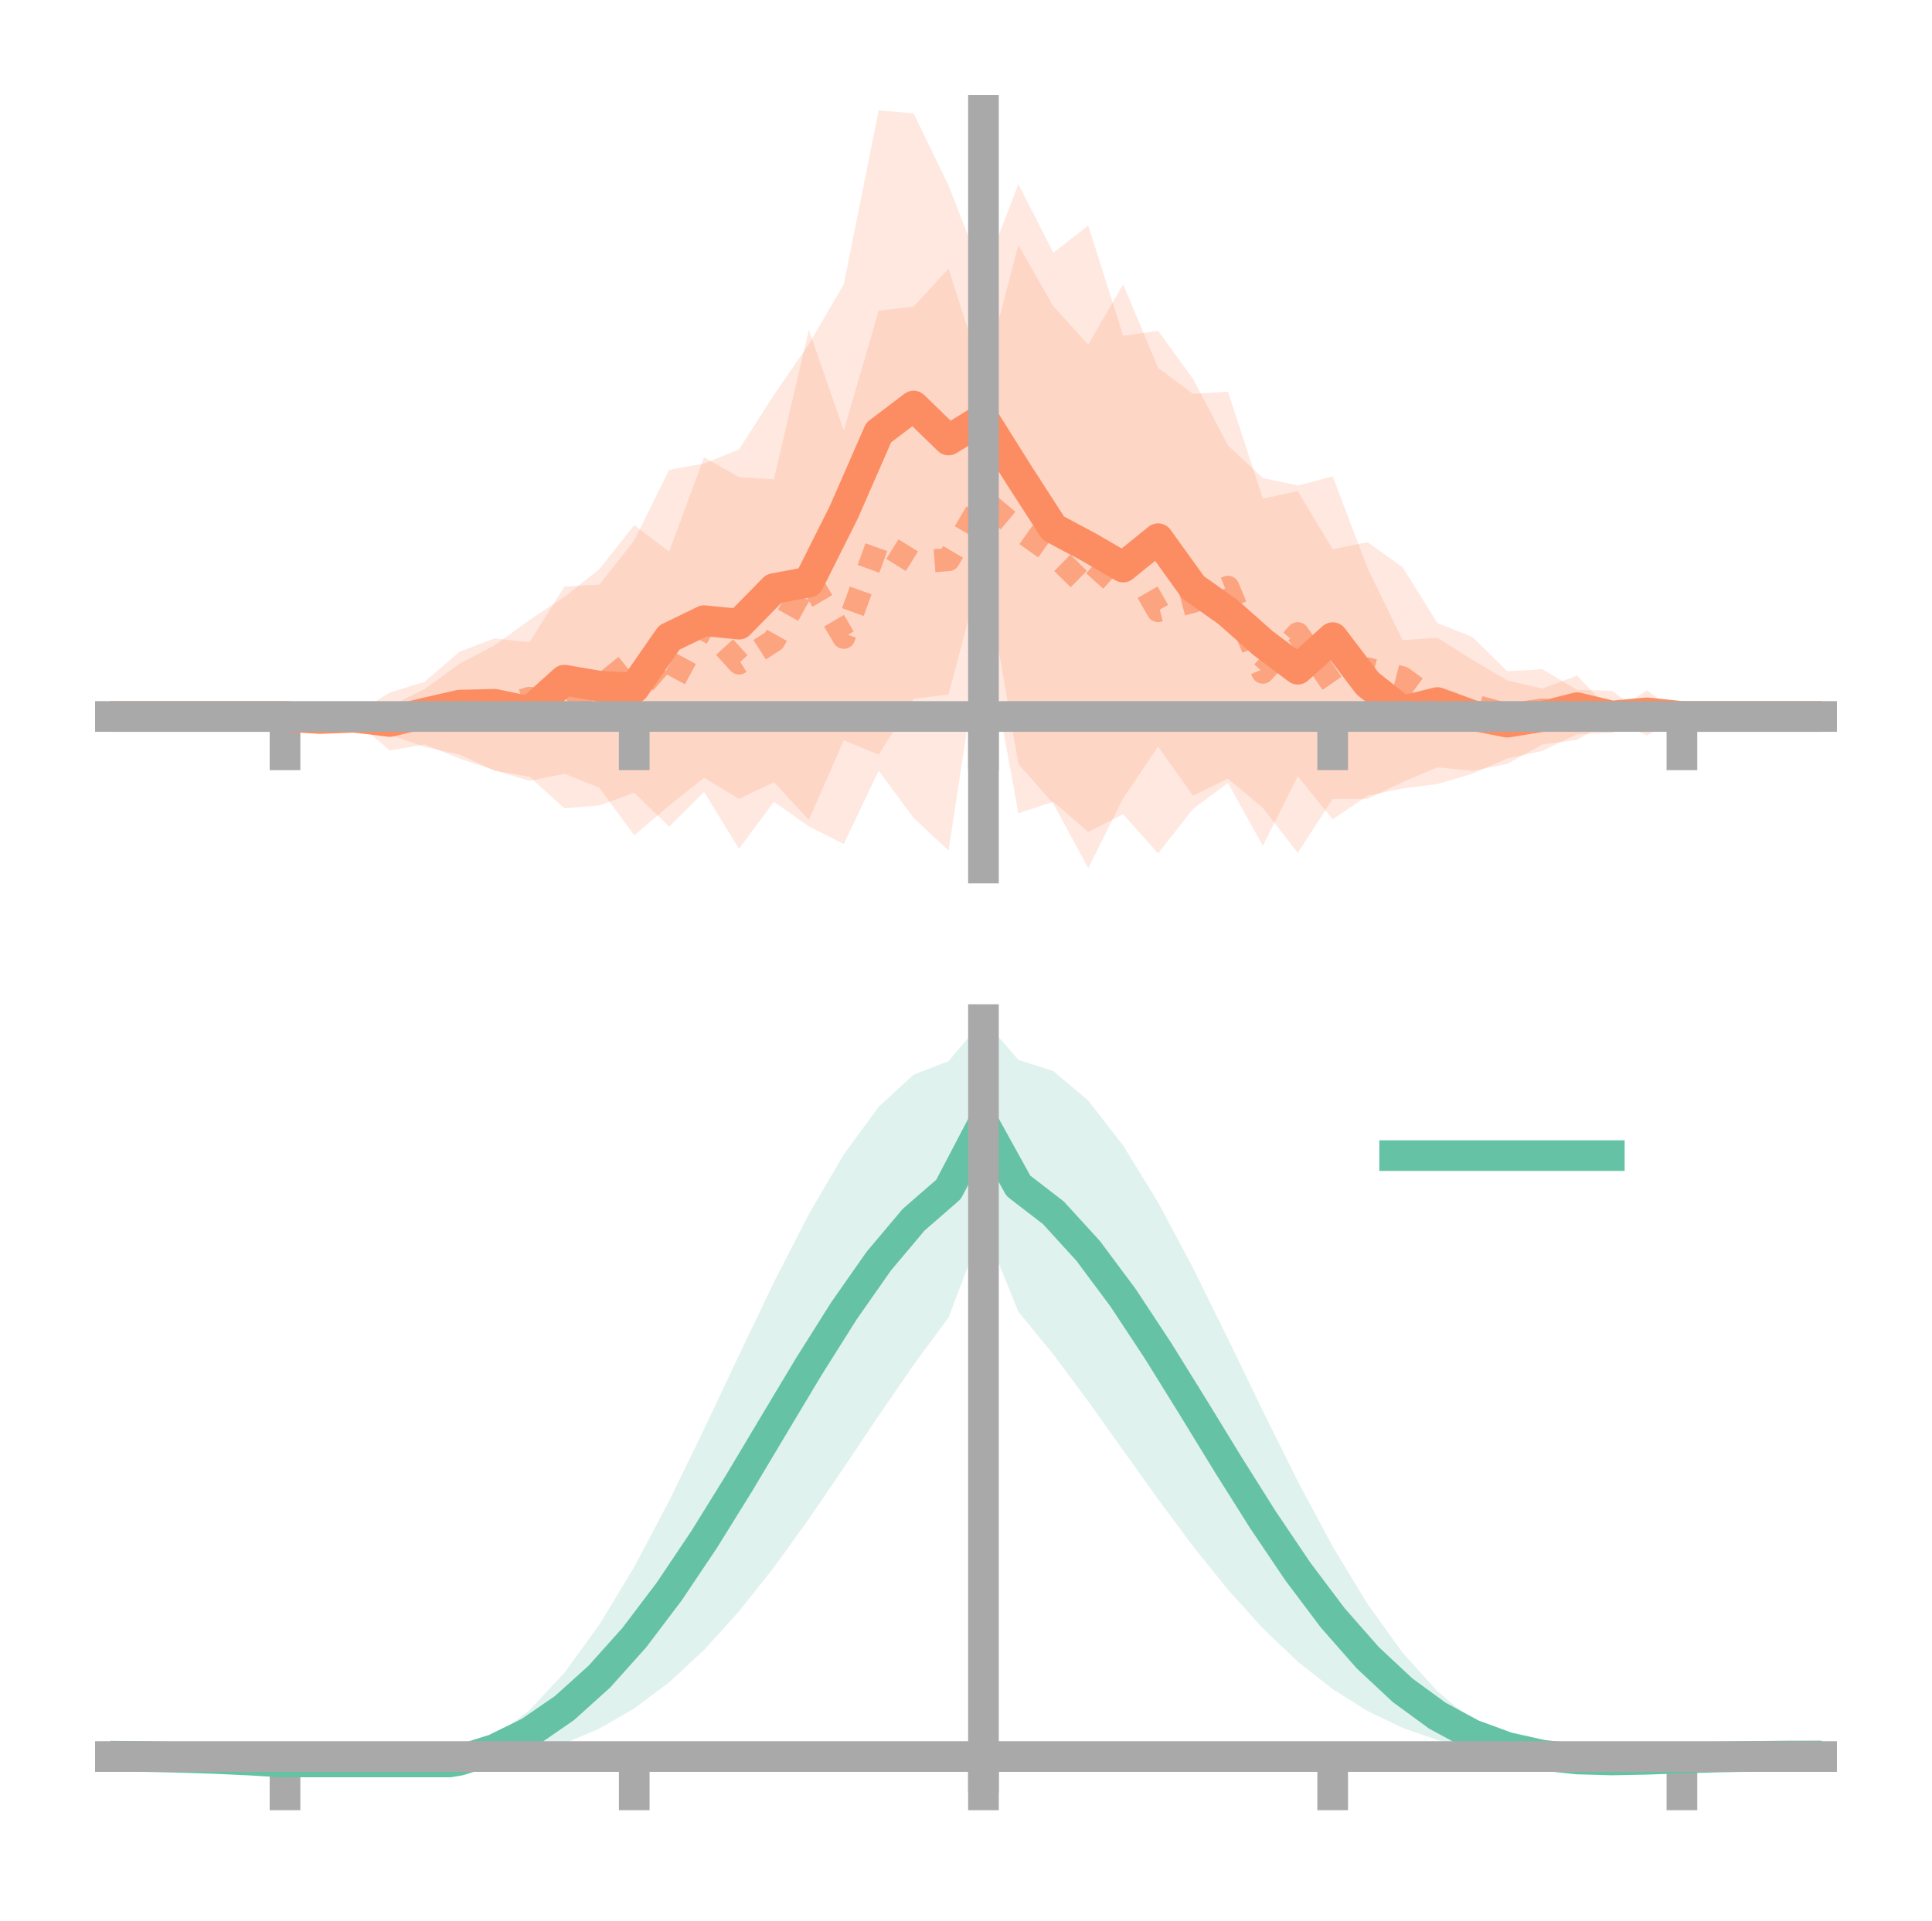
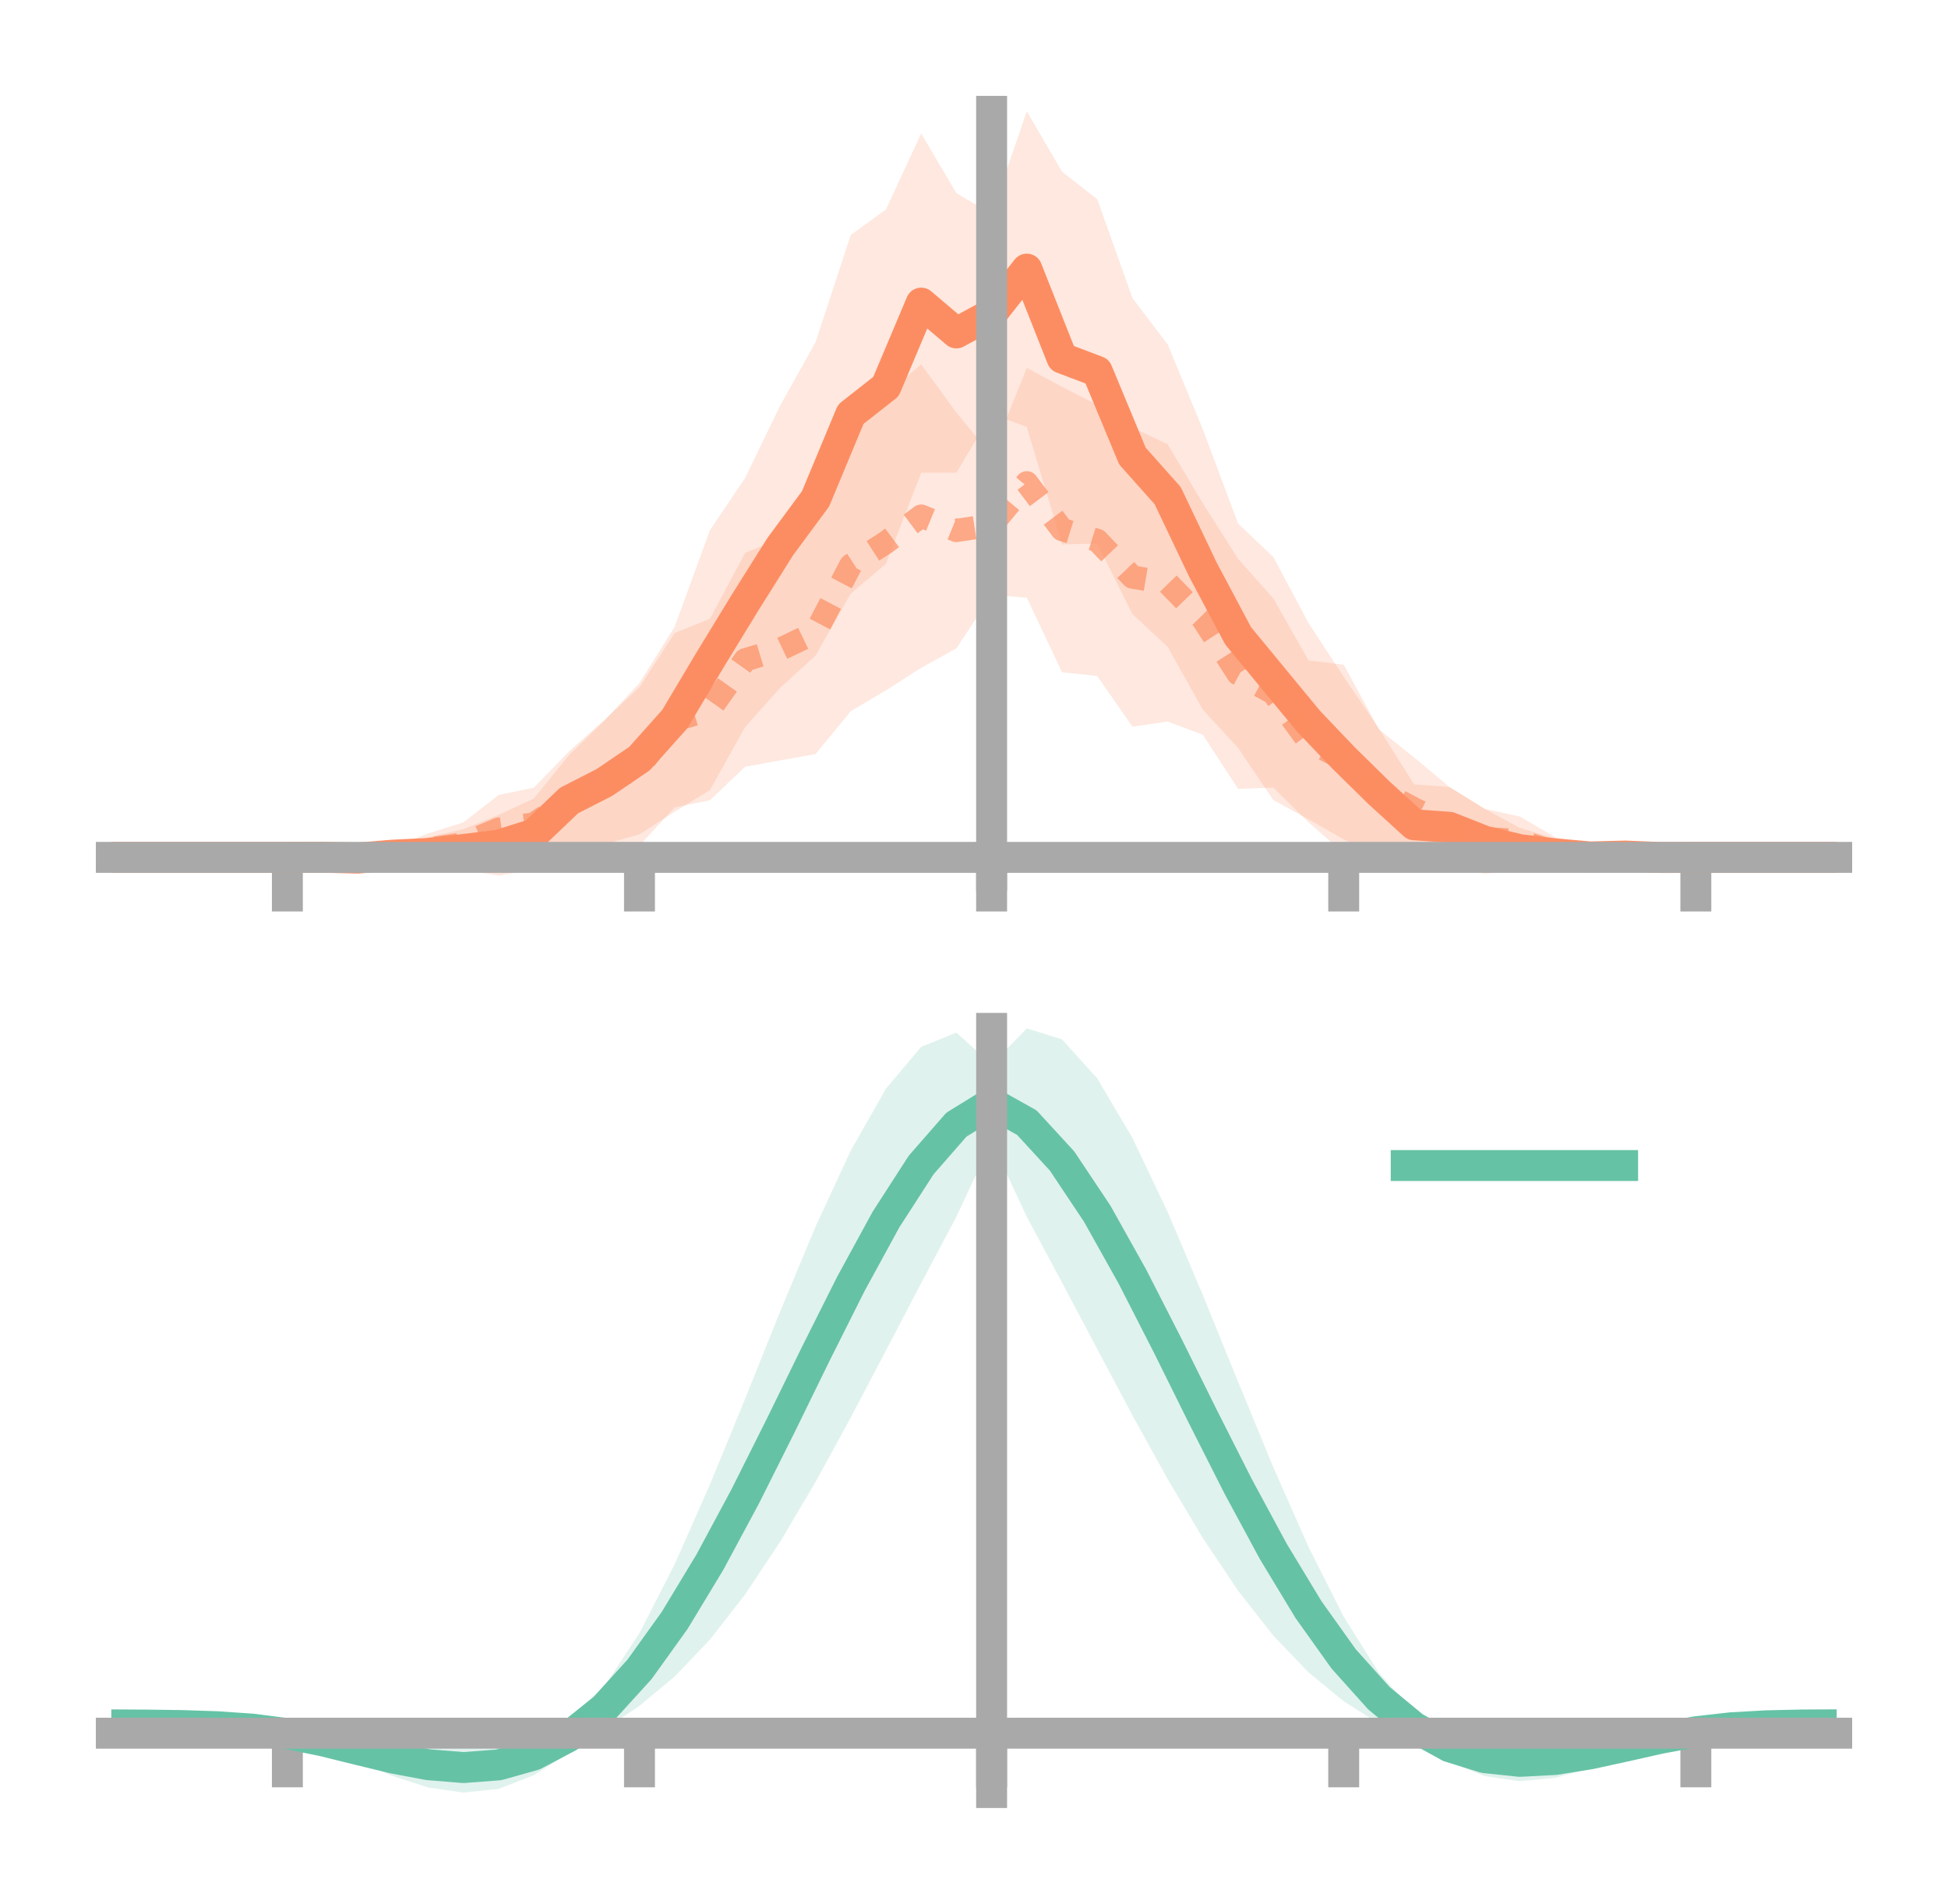
- <svg xmlns="http://www.w3.org/2000/svg" xmlns:xlink="http://www.w3.org/1999/xlink" height="125.266pt" version="1.1" viewBox="0 0 126 125.266" width="126pt">
+ <svg xmlns="http://www.w3.org/2000/svg" xmlns:xlink="http://www.w3.org/1999/xlink" height="123.12pt" version="1.1" viewBox="0 0 126 123.12" width="126pt">
  <defs>
    <style type="text/css">*{stroke-linecap:butt;stroke-linejoin:round;}</style>
  </defs>
  <g id="figure_1">
    <g id="patch_1">
-       <path d="M 0 125.266  L 126 125.266  L 126 0  L 0 0  z " style="fill:none;" />
+       <path d="M 0 123.12  L 126 123.12  L 126 0  L 0 0  z " style="fill:none;" />
    </g>
    <g id="axes_1">
      <g id="patch_2">
        <path d="M 7.2 56.618  L 118.8 56.618  L 118.8 7.2  L 7.2 7.2  z " style="fill:none;" />
      </g>
      <g id="PolyCollection_1">
-         <path clip-path="url(#pd3ff552a96)" d="M 7.2 46.731  L 7.2 46.731  L 9.478 46.731  L 11.755 46.731  L 14.033 46.731  L 16.31 46.731  L 18.588 46.731  L 20.865 46.111  L 23.143 46.559  L 25.42 45.171  L 27.698 44.469  L 29.976 42.505  L 32.253 41.639  L 34.531 41.891  L 36.808 38.259  L 39.086 38.134  L 41.363 35.258  L 43.641 30.642  L 45.918 30.235  L 48.196 29.314  L 50.473 25.766  L 52.751 22.451  L 55.029 18.548  L 57.306 7.2  L 59.584 7.397  L 61.861 12.098  L 64.139 17.937  L 66.416 12.016  L 68.694 16.484  L 70.971 14.709  L 73.249 21.908  L 75.527 21.577  L 77.804 24.715  L 80.082 29.053  L 82.359 31.179  L 84.637 31.667  L 86.914 31.074  L 89.192 37.069  L 91.469 41.755  L 93.747 41.597  L 96.024 43.043  L 98.302 44.381  L 100.58 44.911  L 102.857 44.064  L 105.135 46.475  L 107.412 45.022  L 109.69 46.731  L 111.967 46.731  L 114.245 46.731  L 116.522 46.731  L 118.8 46.731  L 118.8 46.731  L 118.8 46.731  L 116.522 46.731  L 114.245 46.731  L 111.967 46.731  L 109.69 46.731  L 107.412 47.961  L 105.135 46.928  L 102.857 48.256  L 100.58 48.555  L 98.302 49.826  L 96.024 50.274  L 93.747 50.049  L 91.469 51.007  L 89.192 52.102  L 86.914 52.108  L 84.637 55.627  L 82.359 52.689  L 80.082 50.781  L 77.804 51.894  L 75.527 48.697  L 73.249 52.06  L 70.971 56.618  L 68.694 52.414  L 66.416 49.822  L 64.139 36.649  L 61.861 45.297  L 59.584 45.575  L 57.306 49.223  L 55.029 48.282  L 52.751 53.471  L 50.473 51.014  L 48.196 52.105  L 45.918 50.729  L 43.641 52.539  L 41.363 54.485  L 39.086 51.376  L 36.808 50.466  L 34.531 50.932  L 32.253 50.233  L 29.976 49.478  L 27.698 48.559  L 25.42 48.947  L 23.143 46.994  L 20.865 47.617  L 18.588 46.731  L 16.31 46.731  L 14.033 46.731  L 11.755 46.731  L 9.478 46.731  L 7.2 46.731  z " style="fill:#fc8d62;fill-opacity:0.2;" />
+         <path clip-path="url(#p7f5a06cdef)" d="M 7.2 55.444  L 7.2 55.444  L 9.478 55.444  L 11.755 55.444  L 14.033 55.444  L 16.31 55.444  L 18.588 55.444  L 20.865 55.336  L 23.143 55.215  L 25.42 54.815  L 27.698 54.142  L 29.976 53.62  L 32.253 52.698  L 34.531 51.64  L 36.808 48.828  L 39.086 46.616  L 41.363 44.166  L 43.641 40.53  L 45.918 34.291  L 48.196 30.91  L 50.473 26.212  L 52.751 22.13  L 55.029 15.197  L 57.306 13.546  L 59.584 8.634  L 61.861 12.491  L 64.139 13.831  L 66.416 7.2  L 68.694 11.102  L 70.971 12.882  L 73.249 19.281  L 75.527 22.273  L 77.804 27.773  L 80.082 33.86  L 82.359 36.015  L 84.637 40.293  L 86.914 43.77  L 89.192 47.119  L 91.469 50.727  L 93.747 50.895  L 96.024 52.302  L 98.302 53.541  L 100.58 54.216  L 102.857 54.97  L 105.135 54.978  L 107.412 55.397  L 109.69 55.444  L 111.967 55.444  L 114.245 55.444  L 116.522 55.444  L 118.8 55.444  L 118.8 55.444  L 118.8 55.444  L 116.522 55.444  L 114.245 55.444  L 111.967 55.444  L 109.69 55.444  L 107.412 55.51  L 105.135 55.74  L 102.857 55.864  L 100.58 56.217  L 98.302 56.351  L 96.024 56.493  L 93.747 56.101  L 91.469 55.946  L 89.192 55.405  L 86.914 54.28  L 84.637 52.98  L 82.359 51.735  L 80.082 48.366  L 77.804 45.892  L 75.527 41.827  L 73.249 39.71  L 70.971 35.147  L 68.694 35.207  L 66.416 27.606  L 64.139 26.759  L 61.861 30.568  L 59.584 30.568  L 57.306 36.452  L 55.029 38.383  L 52.751 42.39  L 50.473 44.468  L 48.196 47.014  L 45.918 51.091  L 43.641 52.491  L 41.363 53.95  L 39.086 54.595  L 36.808 54.709  L 34.531 56.24  L 32.253 56.618  L 29.976 56.251  L 27.698 56.24  L 25.42 55.786  L 23.143 55.767  L 20.865 55.533  L 18.588 55.444  L 16.31 55.444  L 14.033 55.444  L 11.755 55.444  L 9.478 55.444  L 7.2 55.444  z " style="fill:#fc8d62;fill-opacity:0.2;" />
      </g>
      <g id="PolyCollection_2">
-         <path clip-path="url(#pd3ff552a96)" d="M 7.2 46.731  L 7.2 46.731  L 9.478 46.731  L 11.755 46.731  L 14.033 46.731  L 16.31 46.731  L 18.588 46.731  L 20.865 46.731  L 23.143 45.861  L 25.42 46.057  L 27.698 44.943  L 29.976 43.293  L 32.253 42.088  L 34.531 40.444  L 36.808 38.934  L 39.086 37.126  L 41.363 34.25  L 43.641 35.982  L 45.918 29.829  L 48.196 31.125  L 50.473 31.266  L 52.751 21.514  L 55.029 28.086  L 57.306 20.269  L 59.584 19.996  L 61.861 17.528  L 64.139 24.66  L 66.416 15.994  L 68.694 19.978  L 70.971 22.479  L 73.249 18.547  L 75.527 23.992  L 77.804 25.689  L 80.082 25.545  L 82.359 32.523  L 84.637 32.034  L 86.914 35.831  L 89.192 35.361  L 91.469 36.997  L 93.747 40.639  L 96.024 41.545  L 98.302 43.782  L 100.58 43.648  L 102.857 44.997  L 105.135 45.058  L 107.412 46.731  L 109.69 46.731  L 111.967 46.731  L 114.245 46.731  L 116.522 46.731  L 118.8 46.731  L 118.8 46.731  L 118.8 46.731  L 116.522 46.731  L 114.245 46.731  L 111.967 46.731  L 109.69 46.731  L 107.412 46.731  L 105.135 47.82  L 102.857 47.881  L 100.58 48.98  L 98.302 49.463  L 96.024 50.465  L 93.747 51.138  L 91.469 51.426  L 89.192 51.899  L 86.914 53.437  L 84.637 50.627  L 82.359 55.159  L 80.082 51.065  L 77.804 52.76  L 75.527 55.661  L 73.249 53.107  L 70.971 54.26  L 68.694 52.294  L 66.416 53.04  L 64.139 40.578  L 61.861 55.474  L 59.584 53.351  L 57.306 50.259  L 55.029 55.047  L 52.751 53.901  L 50.473 52.293  L 48.196 55.359  L 45.918 51.648  L 43.641 53.915  L 41.363 51.702  L 39.086 52.531  L 36.808 52.717  L 34.531 50.658  L 32.253 50.268  L 29.976 49.214  L 27.698 48.714  L 25.42 47.921  L 23.143 47.84  L 20.865 46.731  L 18.588 46.731  L 16.31 46.731  L 14.033 46.731  L 11.755 46.731  L 9.478 46.731  L 7.2 46.731  z " style="fill:#fc8d62;fill-opacity:0.2;" />
+         <path clip-path="url(#p7f5a06cdef)" d="M 7.2 55.444  L 7.2 55.444  L 9.478 55.444  L 11.755 55.444  L 14.033 55.444  L 16.31 55.444  L 18.588 55.444  L 20.865 55.368  L 23.143 55.068  L 25.42 54.744  L 27.698 53.9  L 29.976 53.179  L 32.253 51.41  L 34.531 50.936  L 36.808 48.591  L 39.086 46.564  L 41.363 44.439  L 43.641 40.936  L 45.918 40.022  L 48.196 35.76  L 50.473 34.801  L 52.751 33.028  L 55.029 27.122  L 57.306 25.511  L 59.584 23.564  L 61.861 26.687  L 64.139 29.447  L 66.416 23.791  L 68.694 25.017  L 70.971 26.179  L 73.249 27.646  L 75.527 28.737  L 77.804 32.557  L 80.082 36.138  L 82.359 38.702  L 84.637 42.709  L 86.914 42.984  L 89.192 47.173  L 91.469 48.984  L 93.747 50.889  L 96.024 52.302  L 98.302 52.803  L 100.58 54.135  L 102.857 54.573  L 105.135 55.07  L 107.412 55.32  L 109.69 55.444  L 111.967 55.444  L 114.245 55.444  L 116.522 55.444  L 118.8 55.444  L 118.8 55.444  L 118.8 55.444  L 116.522 55.444  L 114.245 55.444  L 111.967 55.444  L 109.69 55.444  L 107.412 55.556  L 105.135 55.741  L 102.857 55.867  L 100.58 56.144  L 98.302 55.925  L 96.024 56.145  L 93.747 55.943  L 91.469 55.644  L 89.192 55.019  L 86.914 55.166  L 84.637 53.175  L 82.359 50.93  L 80.082 51.013  L 77.804 47.517  L 75.527 46.661  L 73.249 46.993  L 70.971 43.716  L 68.694 43.471  L 66.416 38.649  L 64.139 38.468  L 61.861 41.925  L 59.584 43.187  L 57.306 44.643  L 55.029 45.988  L 52.751 48.765  L 50.473 49.169  L 48.196 49.584  L 45.918 51.75  L 43.641 52.207  L 41.363 54.681  L 39.086 54.742  L 36.808 54.91  L 34.531 55.629  L 32.253 55.826  L 29.976 55.971  L 27.698 55.917  L 25.42 55.886  L 23.143 55.732  L 20.865 55.515  L 18.588 55.444  L 16.31 55.444  L 14.033 55.444  L 11.755 55.444  L 9.478 55.444  L 7.2 55.444  z " style="fill:#fc8d62;fill-opacity:0.2;" />
      </g>
      <g id="matplotlib.axis_1">
        <g id="xtick_1">
          <g id="line2d_1">
            <defs>
-               <path d="M 0 0  L 0 3.5  " id="m29bb8d65c0" style="stroke:#a9a9a9;stroke-width:2;" />
+               <path d="M 0 0  L 0 3.5  " id="m147795ba3a" style="stroke:#a9a9a9;stroke-width:2;" />
            </defs>
            <g>
-               <use style="fill:#a9a9a9;stroke:#a9a9a9;stroke-width:2;" x="18.588" xlink:href="#m29bb8d65c0" y="46.731" />
+               <use style="fill:#a9a9a9;stroke:#a9a9a9;stroke-width:2;" x="18.588" xlink:href="#m147795ba3a" y="55.444" />
            </g>
          </g>
        </g>
        <g id="xtick_2">
          <g id="line2d_2">
            <g>
-               <use style="fill:#a9a9a9;stroke:#a9a9a9;stroke-width:2;" x="41.363" xlink:href="#m29bb8d65c0" y="46.731" />
+               <use style="fill:#a9a9a9;stroke:#a9a9a9;stroke-width:2;" x="41.363" xlink:href="#m147795ba3a" y="55.444" />
            </g>
          </g>
        </g>
        <g id="xtick_3">
          <g id="line2d_3">
            <g>
-               <use style="fill:#a9a9a9;stroke:#a9a9a9;stroke-width:2;" x="64.139" xlink:href="#m29bb8d65c0" y="46.731" />
+               <use style="fill:#a9a9a9;stroke:#a9a9a9;stroke-width:2;" x="64.139" xlink:href="#m147795ba3a" y="55.444" />
            </g>
          </g>
        </g>
        <g id="xtick_4">
          <g id="line2d_4">
            <g>
-               <use style="fill:#a9a9a9;stroke:#a9a9a9;stroke-width:2;" x="86.914" xlink:href="#m29bb8d65c0" y="46.731" />
+               <use style="fill:#a9a9a9;stroke:#a9a9a9;stroke-width:2;" x="86.914" xlink:href="#m147795ba3a" y="55.444" />
            </g>
          </g>
        </g>
        <g id="xtick_5">
          <g id="line2d_5">
            <g>
-               <use style="fill:#a9a9a9;stroke:#a9a9a9;stroke-width:2;" x="109.69" xlink:href="#m29bb8d65c0" y="46.731" />
+               <use style="fill:#a9a9a9;stroke:#a9a9a9;stroke-width:2;" x="109.69" xlink:href="#m147795ba3a" y="55.444" />
            </g>
          </g>
        </g>
      </g>
      <g id="matplotlib.axis_2" />
      <g id="line2d_6">
-         <path clip-path="url(#pd3ff552a96)" d="M 7.2 46.731  L 9.478 46.731  L 11.755 46.731  L 14.033 46.731  L 16.31 46.731  L 18.588 46.731  L 20.865 46.864  L 23.143 46.777  L 25.42 47.059  L 27.698 46.514  L 29.976 45.992  L 32.253 45.936  L 34.531 46.411  L 36.808 44.363  L 39.086 44.755  L 41.363 44.871  L 43.641 41.59  L 45.918 40.482  L 48.196 40.709  L 50.473 38.39  L 52.751 37.961  L 55.029 33.415  L 57.306 28.212  L 59.584 26.486  L 61.861 28.697  L 64.139 27.293  L 66.416 30.919  L 68.694 34.449  L 70.971 35.664  L 73.249 36.984  L 75.527 35.137  L 77.804 38.304  L 80.082 39.917  L 82.359 41.934  L 84.637 43.647  L 86.914 41.591  L 89.192 44.586  L 91.469 46.381  L 93.747 45.823  L 96.024 46.658  L 98.302 47.103  L 100.58 46.733  L 102.857 46.16  L 105.135 46.702  L 107.412 46.492  L 109.69 46.731  L 111.967 46.731  L 114.245 46.731  L 116.522 46.731  L 118.8 46.731  " style="fill:none;stroke:#fc8d62;stroke-linecap:square;stroke-width:2;" />
+         <path clip-path="url(#p7f5a06cdef)" d="M 7.2 55.444  L 9.478 55.444  L 11.755 55.444  L 14.033 55.444  L 16.31 55.444  L 18.588 55.444  L 20.865 55.435  L 23.143 55.491  L 25.42 55.301  L 27.698 55.191  L 29.976 54.935  L 32.253 54.658  L 34.531 53.94  L 36.808 51.769  L 39.086 50.605  L 41.363 49.058  L 43.641 46.51  L 45.918 42.691  L 48.196 38.962  L 50.473 35.34  L 52.751 32.26  L 55.029 26.79  L 57.306 24.999  L 59.584 19.601  L 61.861 21.529  L 64.139 20.295  L 66.416 17.403  L 68.694 23.155  L 70.971 24.015  L 73.249 29.496  L 75.527 32.05  L 77.804 36.832  L 80.082 41.113  L 82.359 43.875  L 84.637 46.637  L 86.914 49.025  L 89.192 51.262  L 91.469 53.336  L 93.747 53.498  L 96.024 54.398  L 98.302 54.946  L 100.58 55.217  L 102.857 55.417  L 105.135 55.359  L 107.412 55.453  L 109.69 55.444  L 111.967 55.444  L 114.245 55.444  L 116.522 55.444  L 118.8 55.444  " style="fill:none;stroke:#fc8d62;stroke-linecap:square;stroke-width:2;" />
      </g>
      <g id="line2d_7">
-         <path clip-path="url(#pd3ff552a96)" d="M 7.2 46.731  L 9.478 46.731  L 11.755 46.731  L 14.033 46.731  L 16.31 46.731  L 18.588 46.731  L 20.865 46.731  L 23.143 46.851  L 25.42 46.989  L 27.698 46.828  L 29.976 46.253  L 32.253 46.178  L 34.531 45.551  L 36.808 45.825  L 39.086 44.829  L 41.363 42.976  L 43.641 44.948  L 45.918 40.739  L 48.196 43.242  L 50.473 41.779  L 52.751 37.708  L 55.029 41.566  L 57.306 35.264  L 59.584 36.674  L 61.861 36.501  L 64.139 32.619  L 66.416 34.517  L 68.694 36.136  L 70.971 38.369  L 73.249 35.827  L 75.527 39.826  L 77.804 39.225  L 80.082 38.305  L 82.359 43.841  L 84.637 41.33  L 86.914 44.634  L 89.192 43.63  L 91.469 44.212  L 93.747 45.888  L 96.024 46.005  L 98.302 46.622  L 100.58 46.314  L 102.857 46.439  L 105.135 46.439  L 107.412 46.731  L 109.69 46.731  L 111.967 46.731  L 114.245 46.731  L 116.522 46.731  L 118.8 46.731  " style="fill:none;stroke:#fc8d62;stroke-dasharray:1.5,1.5;stroke-dashoffset:0;stroke-opacity:0.7;stroke-width:1.5;" />
+         <path clip-path="url(#p7f5a06cdef)" d="M 7.2 55.444  L 9.478 55.444  L 11.755 55.444  L 14.033 55.444  L 16.31 55.444  L 18.588 55.444  L 20.865 55.441  L 23.143 55.4  L 25.42 55.315  L 27.698 54.908  L 29.976 54.575  L 32.253 53.618  L 34.531 53.282  L 36.808 51.751  L 39.086 50.653  L 41.363 49.56  L 43.641 46.571  L 45.918 45.886  L 48.196 42.672  L 50.473 41.985  L 52.751 40.896  L 55.029 36.555  L 57.306 35.077  L 59.584 33.375  L 61.861 34.306  L 64.139 33.958  L 66.416 31.22  L 68.694 34.244  L 70.971 34.948  L 73.249 37.319  L 75.527 37.699  L 77.804 40.037  L 80.082 43.576  L 82.359 44.816  L 84.637 47.942  L 86.914 49.075  L 89.192 51.096  L 91.469 52.314  L 93.747 53.416  L 96.024 54.224  L 98.302 54.364  L 100.58 55.139  L 102.857 55.22  L 105.135 55.406  L 107.412 55.438  L 109.69 55.444  L 111.967 55.444  L 114.245 55.444  L 116.522 55.444  L 118.8 55.444  " style="fill:none;stroke:#fc8d62;stroke-dasharray:1.5,1.5;stroke-dashoffset:0;stroke-opacity:0.7;stroke-width:1.5;" />
      </g>
      <g id="patch_3">
        <path d="M 64.139 56.618  L 64.139 7.2  " style="fill:none;stroke:#a9a9a9;stroke-linecap:square;stroke-linejoin:miter;stroke-width:2;" />
      </g>
      <g id="patch_4">
        <path d="M 118.8 56.618  L 118.8 7.2  " style="fill:none;" />
      </g>
      <g id="patch_5">
-         <path d="M 7.2 46.731  L 118.8 46.731  " style="fill:none;stroke:#a9a9a9;stroke-linecap:square;stroke-linejoin:miter;stroke-width:2;" />
+         <path d="M 7.2 55.444  L 118.8 55.444  " style="fill:none;stroke:#a9a9a9;stroke-linecap:square;stroke-linejoin:miter;stroke-width:2;" />
      </g>
      <g id="patch_6">
        <path d="M 7.2 7.2  L 118.8 7.2  " style="fill:none;" />
      </g>
    </g>
    <g id="axes_2">
      <g id="patch_7">
        <path d="M 7.2 115.92  L 118.8 115.92  L 118.8 66.502  L 7.2 66.502  z " style="fill:none;" />
      </g>
      <g id="PolyCollection_3">
-         <path clip-path="url(#pe8e44d8c64)" d="M 7.2 114.571  L 7.2 114.511  L 9.478 114.51  L 11.755 114.516  L 14.033 114.531  L 16.31 114.555  L 18.588 114.594  L 20.865 114.648  L 23.143 114.7  L 25.42 114.716  L 27.698 114.628  L 29.976 114.256  L 32.253 113.273  L 34.531 111.544  L 36.808 109.102  L 39.086 105.972  L 41.363 102.201  L 43.641 97.889  L 45.918 93.214  L 48.196 88.387  L 50.473 83.634  L 52.751 79.191  L 55.029 75.298  L 57.306 72.191  L 59.584 70.092  L 61.861 69.213  L 64.139 66.502  L 66.416 69.126  L 68.694 69.858  L 70.971 71.783  L 73.249 74.71  L 75.527 78.425  L 77.804 82.705  L 80.082 87.315  L 82.359 92.025  L 84.637 96.611  L 86.914 100.868  L 89.192 104.625  L 91.469 107.787  L 93.747 110.316  L 96.024 112.211  L 98.302 113.494  L 100.58 114.191  L 102.857 114.449  L 105.135 114.524  L 107.412 114.535  L 109.69 114.526  L 111.967 114.516  L 114.245 114.509  L 116.522 114.508  L 118.8 114.512  L 118.8 114.549  L 118.8 114.549  L 116.522 114.564  L 114.245 114.607  L 111.967 114.683  L 109.69 114.802  L 107.412 114.956  L 105.135 115.058  L 102.857 115.006  L 100.58 114.767  L 98.302 114.449  L 96.024 114.058  L 93.747 113.496  L 91.469 112.695  L 89.192 111.601  L 86.914 110.171  L 84.637 108.376  L 82.359 106.206  L 80.082 103.681  L 77.804 100.849  L 75.527 97.787  L 73.249 94.595  L 70.971 91.399  L 68.694 88.337  L 66.416 85.557  L 64.139 79.94  L 61.861 85.936  L 59.584 89.02  L 57.306 92.333  L 55.029 95.73  L 52.751 99.069  L 50.473 102.227  L 48.196 105.1  L 45.918 107.615  L 43.641 109.729  L 41.363 111.432  L 39.086 112.747  L 36.808 113.72  L 34.531 114.412  L 32.253 114.915  L 29.976 115.363  L 27.698 115.757  L 25.42 115.92  L 23.143 115.833  L 20.865 115.585  L 18.588 115.29  L 16.31 115.043  L 14.033 114.856  L 11.755 114.72  L 9.478 114.628  L 7.2 114.571  z " style="fill:#66c2a5;fill-opacity:0.2;" />
+         <path clip-path="url(#pdbfc615cfd)" d="M 7.2 111.62  L 7.2 111.466  L 9.478 111.373  L 11.755 111.292  L 14.033 111.322  L 16.31 111.531  L 18.588 111.945  L 20.865 112.216  L 23.143 112.371  L 25.42 112.521  L 27.698 112.645  L 29.976 112.691  L 32.253 112.579  L 34.531 112.183  L 36.808 111.209  L 39.086 109.061  L 41.363 105.606  L 43.641 101.153  L 45.918 96.008  L 48.196 90.453  L 50.473 84.786  L 52.751 79.323  L 55.029 74.407  L 57.306 70.4  L 59.584 67.696  L 61.861 66.777  L 64.139 68.843  L 66.416 66.502  L 68.694 67.213  L 70.971 69.736  L 73.249 73.588  L 75.527 78.379  L 77.804 83.748  L 80.082 89.355  L 82.359 94.882  L 84.637 100.038  L 86.914 104.551  L 89.192 108.176  L 91.469 110.699  L 93.747 111.976  L 96.024 112.471  L 98.302 112.621  L 100.58 112.596  L 102.857 112.486  L 105.135 112.344  L 107.412 112.192  L 109.69 111.814  L 111.967 111.412  L 114.245 111.25  L 116.522 111.261  L 118.8 111.37  L 118.8 111.707  L 118.8 111.707  L 116.522 111.841  L 114.245 111.955  L 111.967 112.051  L 109.69 112.163  L 107.412 112.626  L 105.135 113.498  L 102.857 114.348  L 100.58 114.971  L 98.302 115.186  L 96.024 114.854  L 93.747 113.938  L 91.469 112.698  L 89.192 111.464  L 86.914 110.016  L 84.637 108.148  L 82.359 105.773  L 80.082 102.869  L 77.804 99.47  L 75.527 95.652  L 73.249 91.529  L 70.971 87.242  L 68.694 82.939  L 66.416 78.692  L 64.139 73.81  L 61.861 78.682  L 59.584 82.976  L 57.306 87.332  L 55.029 91.668  L 52.751 95.835  L 50.473 99.687  L 48.196 103.111  L 45.918 106.03  L 43.641 108.417  L 41.363 110.308  L 39.086 111.857  L 36.808 113.371  L 34.531 114.798  L 32.253 115.684  L 29.976 115.92  L 27.698 115.594  L 25.42 114.858  L 23.143 113.901  L 20.865 112.932  L 18.588 112.276  L 16.31 112.106  L 14.033 112.001  L 11.755 111.882  L 9.478 111.739  L 7.2 111.62  z " style="fill:#66c2a5;fill-opacity:0.2;" />
      </g>
      <g id="matplotlib.axis_3">
        <g id="xtick_6">
          <g id="line2d_8">
            <g>
-               <use style="fill:#a9a9a9;stroke:#a9a9a9;stroke-width:2;" x="18.588" xlink:href="#m29bb8d65c0" y="114.566" />
+               <use style="fill:#a9a9a9;stroke:#a9a9a9;stroke-width:2;" x="18.588" xlink:href="#m147795ba3a" y="112.082" />
            </g>
          </g>
        </g>
        <g id="xtick_7">
          <g id="line2d_9">
            <g>
-               <use style="fill:#a9a9a9;stroke:#a9a9a9;stroke-width:2;" x="41.363" xlink:href="#m29bb8d65c0" y="114.566" />
+               <use style="fill:#a9a9a9;stroke:#a9a9a9;stroke-width:2;" x="41.363" xlink:href="#m147795ba3a" y="112.082" />
            </g>
          </g>
        </g>
        <g id="xtick_8">
          <g id="line2d_10">
            <g>
-               <use style="fill:#a9a9a9;stroke:#a9a9a9;stroke-width:2;" x="64.139" xlink:href="#m29bb8d65c0" y="114.566" />
+               <use style="fill:#a9a9a9;stroke:#a9a9a9;stroke-width:2;" x="64.139" xlink:href="#m147795ba3a" y="112.082" />
            </g>
          </g>
        </g>
        <g id="xtick_9">
          <g id="line2d_11">
            <g>
-               <use style="fill:#a9a9a9;stroke:#a9a9a9;stroke-width:2;" x="86.914" xlink:href="#m29bb8d65c0" y="114.566" />
+               <use style="fill:#a9a9a9;stroke:#a9a9a9;stroke-width:2;" x="86.914" xlink:href="#m147795ba3a" y="112.082" />
            </g>
          </g>
        </g>
        <g id="xtick_10">
          <g id="line2d_12">
            <g>
-               <use style="fill:#a9a9a9;stroke:#a9a9a9;stroke-width:2;" x="109.69" xlink:href="#m29bb8d65c0" y="114.566" />
+               <use style="fill:#a9a9a9;stroke:#a9a9a9;stroke-width:2;" x="109.69" xlink:href="#m147795ba3a" y="112.082" />
            </g>
          </g>
        </g>
      </g>
      <g id="matplotlib.axis_4" />
      <g id="line2d_13">
-         <path clip-path="url(#pe8e44d8c64)" d="M 7.2 114.541  L 9.478 114.569  L 11.755 114.618  L 14.033 114.693  L 16.31 114.799  L 18.588 114.942  L 20.865 115.116  L 23.143 115.266  L 25.42 115.318  L 27.698 115.193  L 29.976 114.809  L 32.253 114.094  L 34.531 112.978  L 36.808 111.411  L 39.086 109.359  L 41.363 106.817  L 43.641 103.809  L 45.918 100.415  L 48.196 96.744  L 50.473 92.93  L 52.751 89.13  L 55.029 85.514  L 57.306 82.262  L 59.584 79.556  L 61.861 77.575  L 64.139 73.221  L 66.416 77.342  L 68.694 79.097  L 70.971 81.591  L 73.249 84.652  L 75.527 88.106  L 77.804 91.777  L 80.082 95.498  L 82.359 99.115  L 84.637 102.493  L 86.914 105.52  L 89.192 108.113  L 91.469 110.241  L 93.747 111.906  L 96.024 113.134  L 98.302 113.972  L 100.58 114.479  L 102.857 114.727  L 105.135 114.791  L 107.412 114.746  L 109.69 114.664  L 111.967 114.599  L 114.245 114.558  L 116.522 114.536  L 118.8 114.53  " style="fill:none;stroke:#66c2a5;stroke-linecap:square;stroke-width:2;" />
+         <path clip-path="url(#pdbfc615cfd)" d="M 7.2 111.543  L 9.478 111.556  L 11.755 111.587  L 14.033 111.661  L 16.31 111.818  L 18.588 112.11  L 20.865 112.574  L 23.143 113.136  L 25.42 113.69  L 27.698 114.119  L 29.976 114.305  L 32.253 114.132  L 34.531 113.491  L 36.808 112.29  L 39.086 110.459  L 41.363 107.957  L 43.641 104.785  L 45.918 101.019  L 48.196 96.782  L 50.473 92.236  L 52.751 87.579  L 55.029 83.038  L 57.306 78.866  L 59.584 75.336  L 61.861 72.73  L 64.139 71.327  L 66.416 72.597  L 68.694 75.076  L 70.971 78.489  L 73.249 82.559  L 75.527 87.016  L 77.804 91.609  L 80.082 96.112  L 82.359 100.327  L 84.637 104.093  L 86.914 107.283  L 89.192 109.82  L 91.469 111.698  L 93.747 112.957  L 96.024 113.663  L 98.302 113.903  L 100.58 113.783  L 102.857 113.417  L 105.135 112.921  L 107.412 112.409  L 109.69 111.988  L 111.967 111.731  L 114.245 111.603  L 116.522 111.551  L 118.8 111.539  " style="fill:none;stroke:#66c2a5;stroke-linecap:square;stroke-width:2;" />
      </g>
      <g id="patch_8">
        <path d="M 64.139 115.92  L 64.139 66.502  " style="fill:none;stroke:#a9a9a9;stroke-linecap:square;stroke-linejoin:miter;stroke-width:2;" />
      </g>
      <g id="patch_9">
        <path d="M 118.8 115.92  L 118.8 66.502  " style="fill:none;" />
      </g>
      <g id="patch_10">
-         <path d="M 7.2 114.566  L 118.8 114.566  " style="fill:none;stroke:#a9a9a9;stroke-linecap:square;stroke-linejoin:miter;stroke-width:2;" />
+         <path d="M 7.2 112.082  L 118.8 112.082  " style="fill:none;stroke:#a9a9a9;stroke-linecap:square;stroke-linejoin:miter;stroke-width:2;" />
      </g>
      <g id="patch_11">
        <path d="M 7.2 66.502  L 118.8 66.502  " style="fill:none;" />
      </g>
      <g id="legend_1">
        <g id="line2d_14">
          <path d="M 90.955 75.373  L 104.955 75.373  " style="fill:none;stroke:#66c2a5;stroke-linecap:square;stroke-width:2;" />
        </g>
        <g id="line2d_15" />
        <g id="text_1">
          <g transform="translate(110.5553 77.82322)scale(0.07 -0.07)">
            <defs>
              <path id="Helvetica-32" />
            </defs>
            <use xlink:href="#Helvetica-32" />
          </g>
        </g>
      </g>
    </g>
  </g>
  <defs>
-     <clipPath id="pd3ff552a96">
+     <clipPath id="p7f5a06cdef">
      <rect height="49.418" width="111.6" x="7.2" y="7.2" />
    </clipPath>
-     <clipPath id="pe8e44d8c64">
+     <clipPath id="pdbfc615cfd">
      <rect height="49.418" width="111.6" x="7.2" y="66.502" />
    </clipPath>
  </defs>
</svg>
